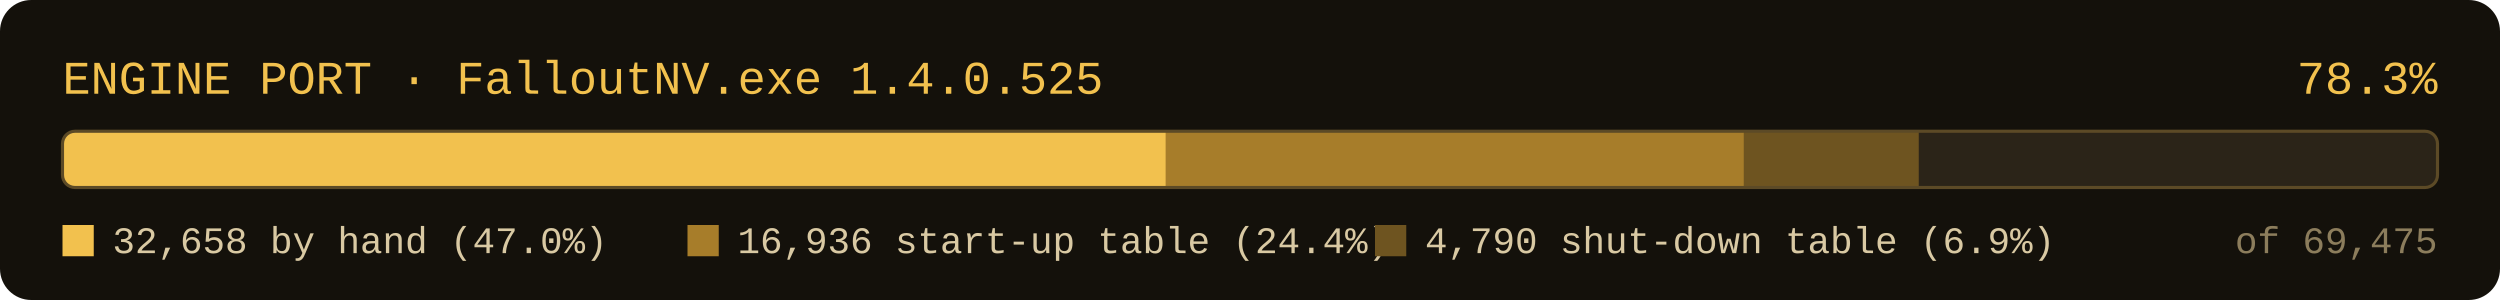
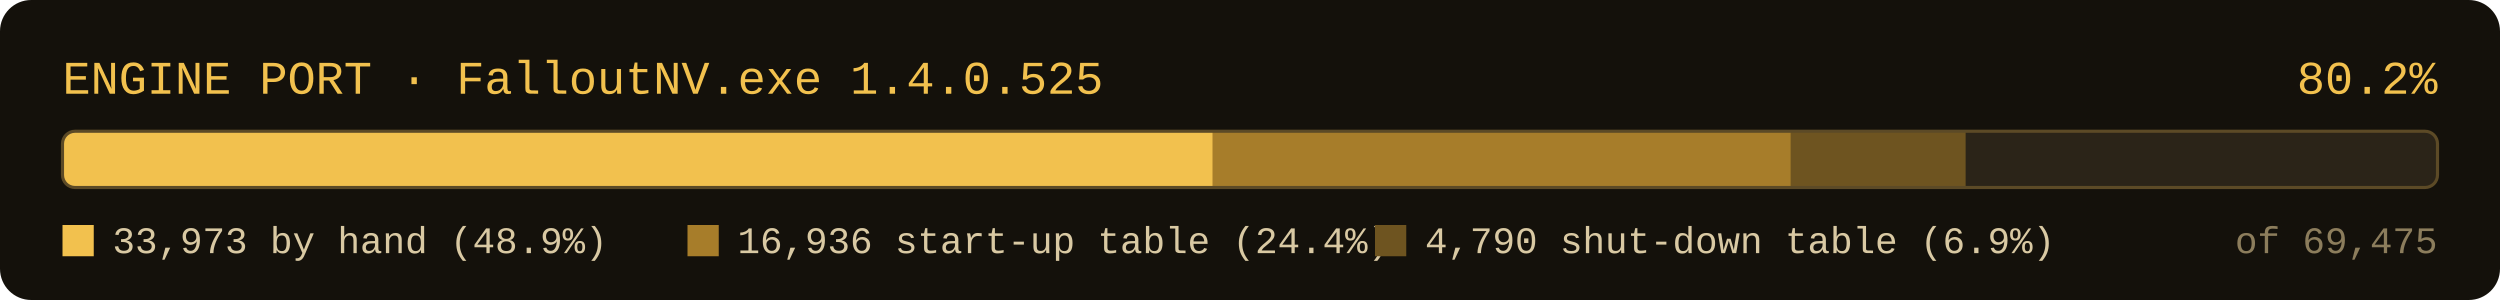
- <svg xmlns="http://www.w3.org/2000/svg" width="800" height="96" viewBox="0 0 800 96" role="img" aria-label="Engine port progress: 47.0% translated by hand, 24.4% start-up table, 6.9% shut-down table, 78.3% covered in all">
+ <svg xmlns="http://www.w3.org/2000/svg" width="800" height="96" viewBox="0 0 800 96" role="img" aria-label="Engine port progress: 48.9% translated by hand, 24.4% start-up table, 6.9% shut-down table, 80.2% covered in all">
  <rect x="0" y="0" width="800" height="96" rx="10" fill="#14110b" />
  <text x="20" y="30" font-family="Consolas, 'Courier New', monospace" font-size="15" fill="#f2c14e">ENGINE PORT · FalloutNV.exe 1.4.0.525</text>
-   <text x="780" y="30" text-anchor="end" font-family="Consolas, 'Courier New', monospace" font-size="15" fill="#f2c14e">78.3%</text>
+   <text x="780" y="30" text-anchor="end" font-family="Consolas, 'Courier New', monospace" font-size="15" fill="#f2c14e">80.2%</text>
  <rect x="20" y="42" width="760" height="18" rx="4" fill="#2b2418" />
-   <rect x="20" y="42" width="357" height="18" rx="4" fill="#f2c14e" />
-   <rect x="373" y="42" width="189" height="18" fill="#a77d2a" />
-   <rect x="558" y="42" width="56" height="18" fill="#6e5420" />
+   <rect x="20" y="42" width="372" height="18" rx="4" fill="#f2c14e" />
+   <rect x="388" y="42" width="189" height="18" fill="#a77d2a" />
+   <rect x="573" y="42" width="56" height="18" fill="#6e5420" />
  <rect x="20" y="42" width="760" height="18" rx="4" fill="none" stroke="#5c4a26" stroke-width="1" />
  <rect x="20" y="72" width="10" height="10" fill="#f2c14e" />
-   <text x="36" y="81" font-family="Consolas, 'Courier New', monospace" font-size="12" fill="#d9c9a3">32,658 by hand (47.0%)</text>
+   <text x="36" y="81" font-family="Consolas, 'Courier New', monospace" font-size="12" fill="#d9c9a3">33,973 by hand (48.9%)</text>
  <rect x="220" y="72" width="10" height="10" fill="#a77d2a" />
  <text x="236" y="81" font-family="Consolas, 'Courier New', monospace" font-size="12" fill="#d9c9a3">16,936 start-up table (24.4%)</text>
  <rect x="440" y="72" width="10" height="10" fill="#6e5420" />
  <text x="456" y="81" font-family="Consolas, 'Courier New', monospace" font-size="12" fill="#d9c9a3">4,790 shut-down table (6.9%)</text>
  <text x="780" y="81" text-anchor="end" font-family="Consolas, 'Courier New', monospace" font-size="12" fill="#8c7d5c">of 69,475</text>
</svg>
